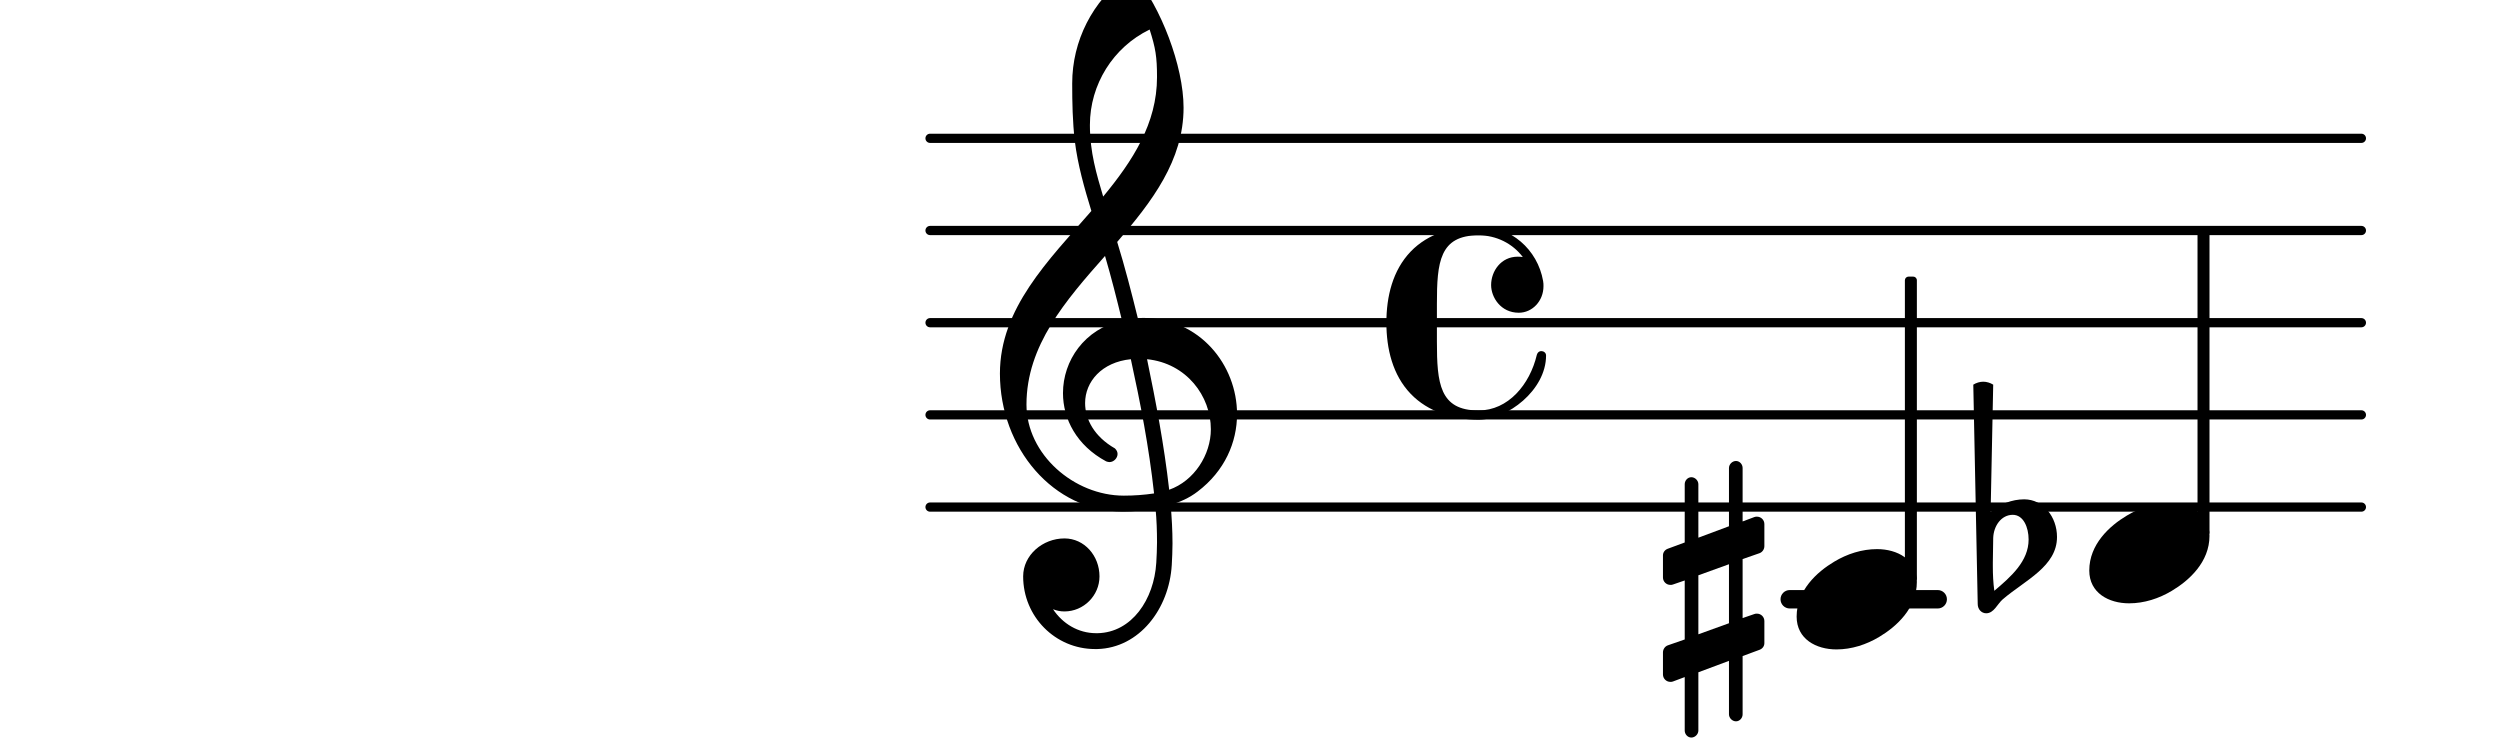
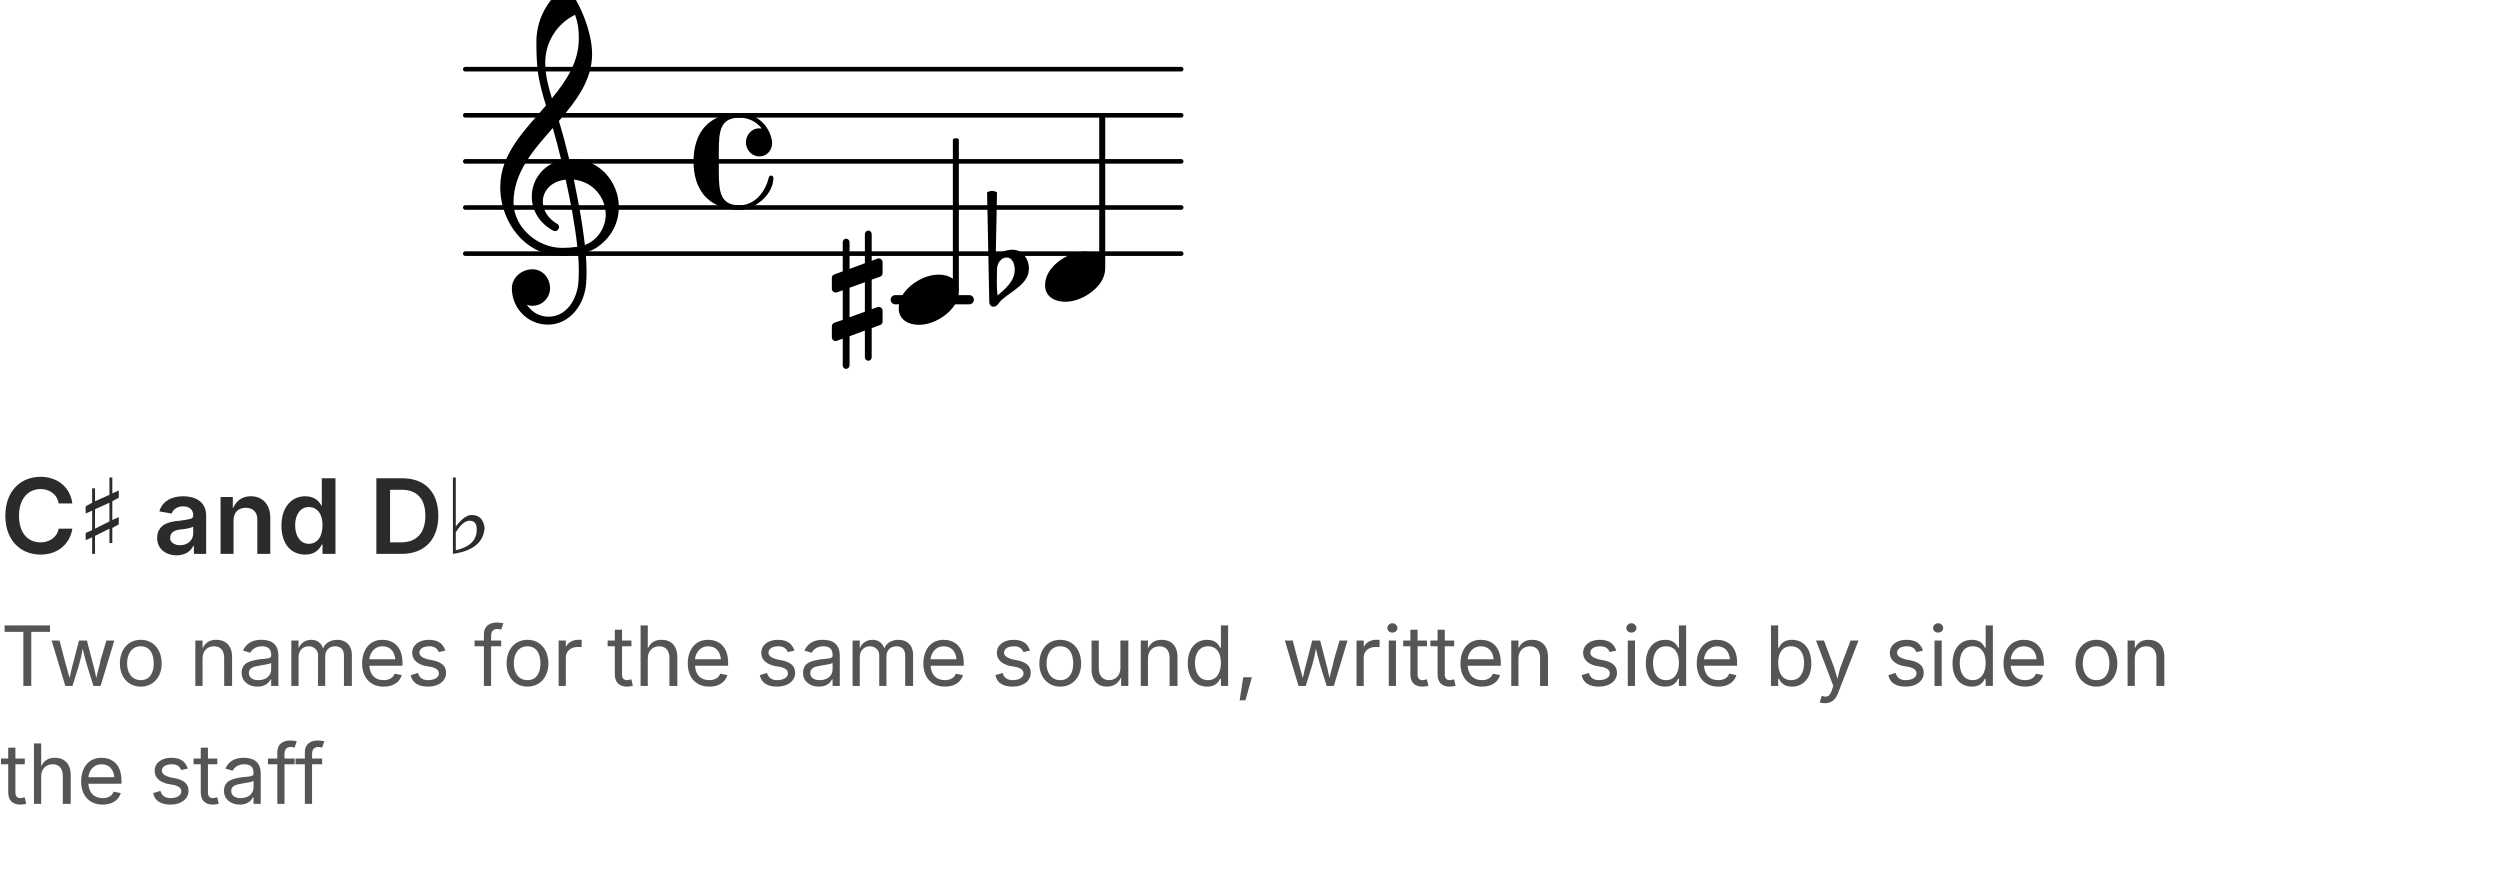
- <svg xmlns="http://www.w3.org/2000/svg" xmlns:xlink="http://www.w3.org/1999/xlink" version="1.2" width="47.64mm" height="14.23mm" viewBox="4.191 4.124 27.112 8.1">
+ <svg xmlns="http://www.w3.org/2000/svg" xmlns:xlink="http://www.w3.org/1999/xlink" version="1.2" width="95.25mm" height="33.805mm" viewBox="4.191 4.124 54.208 19.243">
  <style type="text/css">

tspan { white-space: pre; }

</style>
  <g transform="translate(14.2264, 9.6243)">
    <line stroke-linejoin="round" stroke-linecap="round" stroke-width="0.1" stroke="currentColor" x1="0.05" y1="0" x2="15.576" y2="0" />
  </g>
  <g transform="translate(14.2264, 8.6243)">
    <line stroke-linejoin="round" stroke-linecap="round" stroke-width="0.1" stroke="currentColor" x1="0.05" y1="0" x2="15.576" y2="0" />
  </g>
  <g transform="translate(14.2264, 7.6243)">
    <line stroke-linejoin="round" stroke-linecap="round" stroke-width="0.1" stroke="currentColor" x1="0.05" y1="0" x2="15.576" y2="0" />
  </g>
  <g transform="translate(14.2264, 6.6243)">
    <line stroke-linejoin="round" stroke-linecap="round" stroke-width="0.1" stroke="currentColor" x1="0.05" y1="0" x2="15.576" y2="0" />
  </g>
  <g transform="translate(14.2264, 5.6243)">
    <line stroke-linejoin="round" stroke-linecap="round" stroke-width="0.1" stroke="currentColor" x1="0.05" y1="0" x2="15.576" y2="0" />
  </g>
  <g transform="translate(5.6906, 10.6243)">
    <rect x="17.811" y="-0.1" width="1.805" height="0.2" ry="0.1" fill="currentColor" />
  </g>
  <g transform="translate(22.2264, 10.6243)">
    <path transform="scale(0.004, -0.004)" d="M216 -312c0 -10 -8 -19 -18 -19s-19 9 -19 19v145l-83 -31v-158c0 -10 -9 -19 -19 -19s-18 9 -18 19v145l-32 -12c-2 -1 -5 -1 -7 -1c-11 0 -20 9 -20 20v60c0 8 5 16 13 19l46 16v160l-32 -11c-2 -1 -5 -1 -7 -1c-11 0 -20 9 -20 20v60c0 8 5 15 13 18l46 17v158 c0 10 8 19 18 19s19 -9 19 -19v-145l83 31v158c0 10 9 19 19 19s18 -9 18 -19v-145l32 12c2 1 5 1 7 1c11 0 20 -9 20 -20v-60c0 -8 -5 -16 -13 -19l-46 -16v-160l32 11c2 1 5 1 7 1c11 0 20 -9 20 -20v-60c0 -8 -5 -15 -13 -18l-46 -17v-158zM96 65v-160l83 30v160z" fill="currentColor" />
  </g>
  <g transform="translate(25.7006, 10.1243)">
    <path transform="scale(0.004, -0.004)" d="M27 41l-1 -66v-11c0 -22 1 -44 4 -66c45 38 93 80 93 139c0 33 -14 67 -43 67c-31 0 -52 -30 -53 -63zM-15 -138l-12 595c8 5 18 8 27 8s19 -3 27 -8l-7 -345c25 21 58 34 91 34c52 0 89 -48 89 -102c0 -80 -86 -117 -147 -169c-15 -13 -24 -38 -45 -38 c-13 0 -23 11 -23 25z" fill="currentColor" />
  </g>
  <g transform="translate(28.0898, 7.6243)">
    <rect x="-0.065" y="-1" width="0.13" height="3.314" ry="0.04" fill="currentColor" />
  </g>
  <a style="color:inherit;" xlink:href="textedit:///tmp/tmpzvyfs8eo.svg:13:16:17">
    <g transform="translate(26.8506, 10.1243)">
      <path transform="scale(0.004, -0.004)" d="M218 136c55 0 108 -28 108 -89c0 -71 -55 -121 -102 -149c-35 -21 -75 -34 -116 -34c-55 0 -108 28 -108 89c0 71 55 121 102 149c35 21 75 34 116 34z" fill="currentColor" />
    </g>
  </a>
  <g transform="translate(24.9156, 7.6243)">
    <rect x="-0.065" y="-0.5" width="0.13" height="3.314" ry="0.04" fill="currentColor" />
  </g>
  <a style="color:inherit;" xlink:href="textedit:///tmp/tmpzvyfs8eo.svg:11:27:28">
    <g transform="translate(19.2264, 7.6243)">
      <path transform="scale(0.004, -0.004)" d="M359 27c-49 0 -75 42 -75 75c0 38 27 77 72 77c4 0 9 0 14 -1c-28 37 -72 59 -120 59c-106 0 -113 -73 -113 -186v-51v-51c0 -113 7 -187 113 -187c80 0 139 70 158 151c2 7 7 10 12 10c6 0 13 -4 13 -12c0 -94 -105 -174 -183 -174c-68 0 -137 21 -184 70 c-49 51 -66 122 -66 193s17 142 66 193c47 49 116 69 184 69c87 0 160 -63 175 -149c1 -5 1 -10 1 -14c0 -40 -30 -72 -67 -72z" fill="currentColor" />
    </g>
  </a>
  <g transform="translate(15.0264, 8.6243)">
    <path transform="scale(0.004, -0.004)" d="M266 -635h-6c-108 0 -195 88 -195 197c0 58 53 103 112 103c54 0 95 -47 95 -103c0 -52 -43 -95 -95 -95c-11 0 -21 2 -31 6c26 -39 68 -65 117 -65h4zM461 -203c68 24 113 95 113 164c0 90 -66 179 -173 190c24 -116 46 -231 60 -354zM74 28c0 -135 129 -247 264 -247 c28 0 55 2 82 6c-14 127 -37 245 -63 364c-79 -8 -124 -61 -124 -119c0 -44 25 -91 81 -123c5 -5 7 -10 7 -15c0 -11 -10 -22 -22 -22c-3 0 -6 1 -9 2c-80 43 -117 115 -117 185c0 88 58 174 160 197c-14 58 -29 117 -46 175c-107 -121 -213 -243 -213 -403zM335 -262 c-188 0 -333 172 -333 374c0 177 131 306 248 441c-19 62 -37 125 -45 190c-6 52 -7 104 -7 156c0 115 55 224 149 292c6 5 14 5 20 0c71 -84 133 -245 133 -358c0 -143 -86 -255 -180 -364c21 -68 39 -138 56 -207c4 0 9 1 13 1c155 0 256 -128 256 -261 c0 -76 -33 -154 -107 -210c-22 -17 -47 -28 -73 -36c3 -35 5 -70 5 -105c0 -19 -1 -39 -2 -58c-7 -119 -88 -225 -202 -228l1 43c93 2 153 92 159 191c1 18 2 37 2 55c0 31 -1 61 -4 92c-29 -5 -58 -8 -89 -8zM428 916c0 55 -4 79 -20 129c-99 -48 -162 -149 -162 -259 c0 -74 18 -133 36 -194c80 97 146 198 146 324z" fill="currentColor" />
  </g>
  <a style="color:inherit;" xlink:href="textedit:///tmp/tmpzvyfs8eo.svg:12:16:17">
    <g transform="translate(23.6764, 10.6243)">
      <path transform="scale(0.004, -0.004)" d="M218 136c55 0 108 -28 108 -89c0 -71 -55 -121 -102 -149c-35 -21 -75 -34 -116 -34c-55 0 -108 28 -108 89c0 71 55 121 102 149c35 21 75 34 116 34z" fill="currentColor" />
    </g>
  </a>
+   <g font-family="system-ui, -apple-system, Segoe UI, sans-serif">
+     <text x="4.191" y="16.139" font-size="2.259" fill="#2B2B2B" text-anchor="start" font-weight="600">C♯ and D♭</text>
+     <text x="4.191" y="19" font-size="1.807" fill="#555555" text-anchor="start">Two names for the same sound, written side by side on</text>
+     <text x="4.191" y="21.56" font-size="1.807" fill="#555555" text-anchor="start">the staff</text>
+   </g>
</svg>
